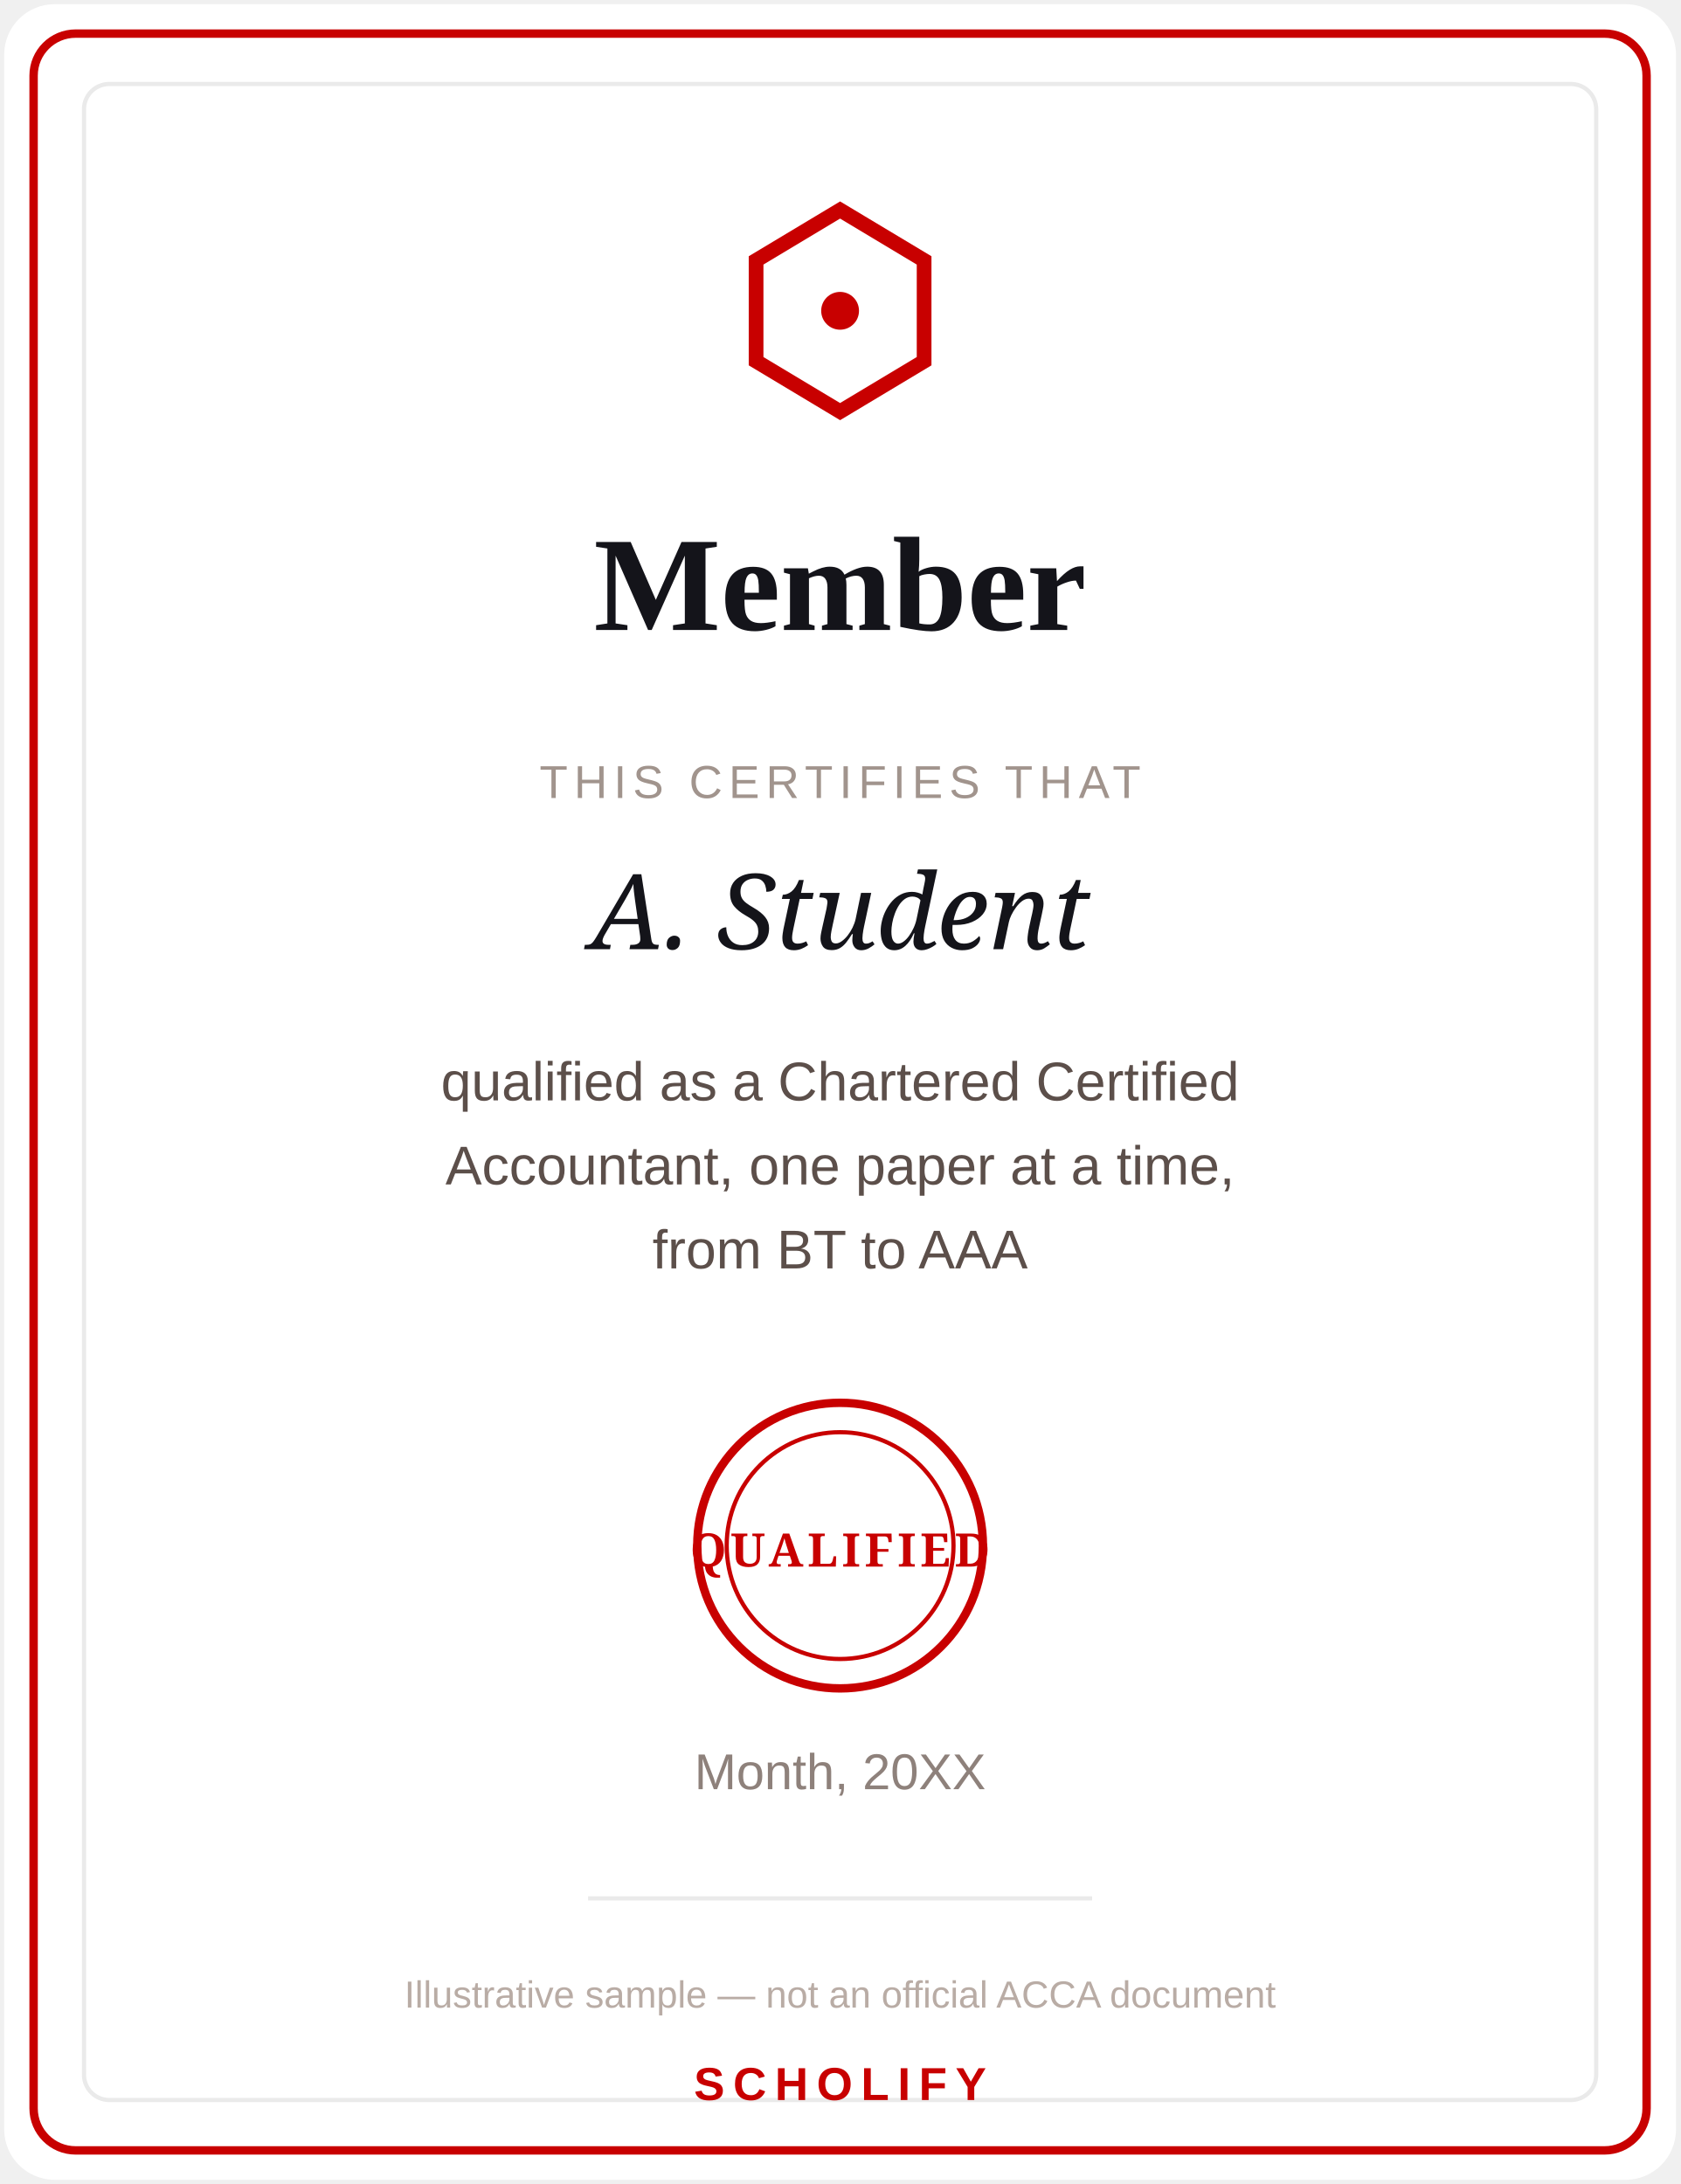
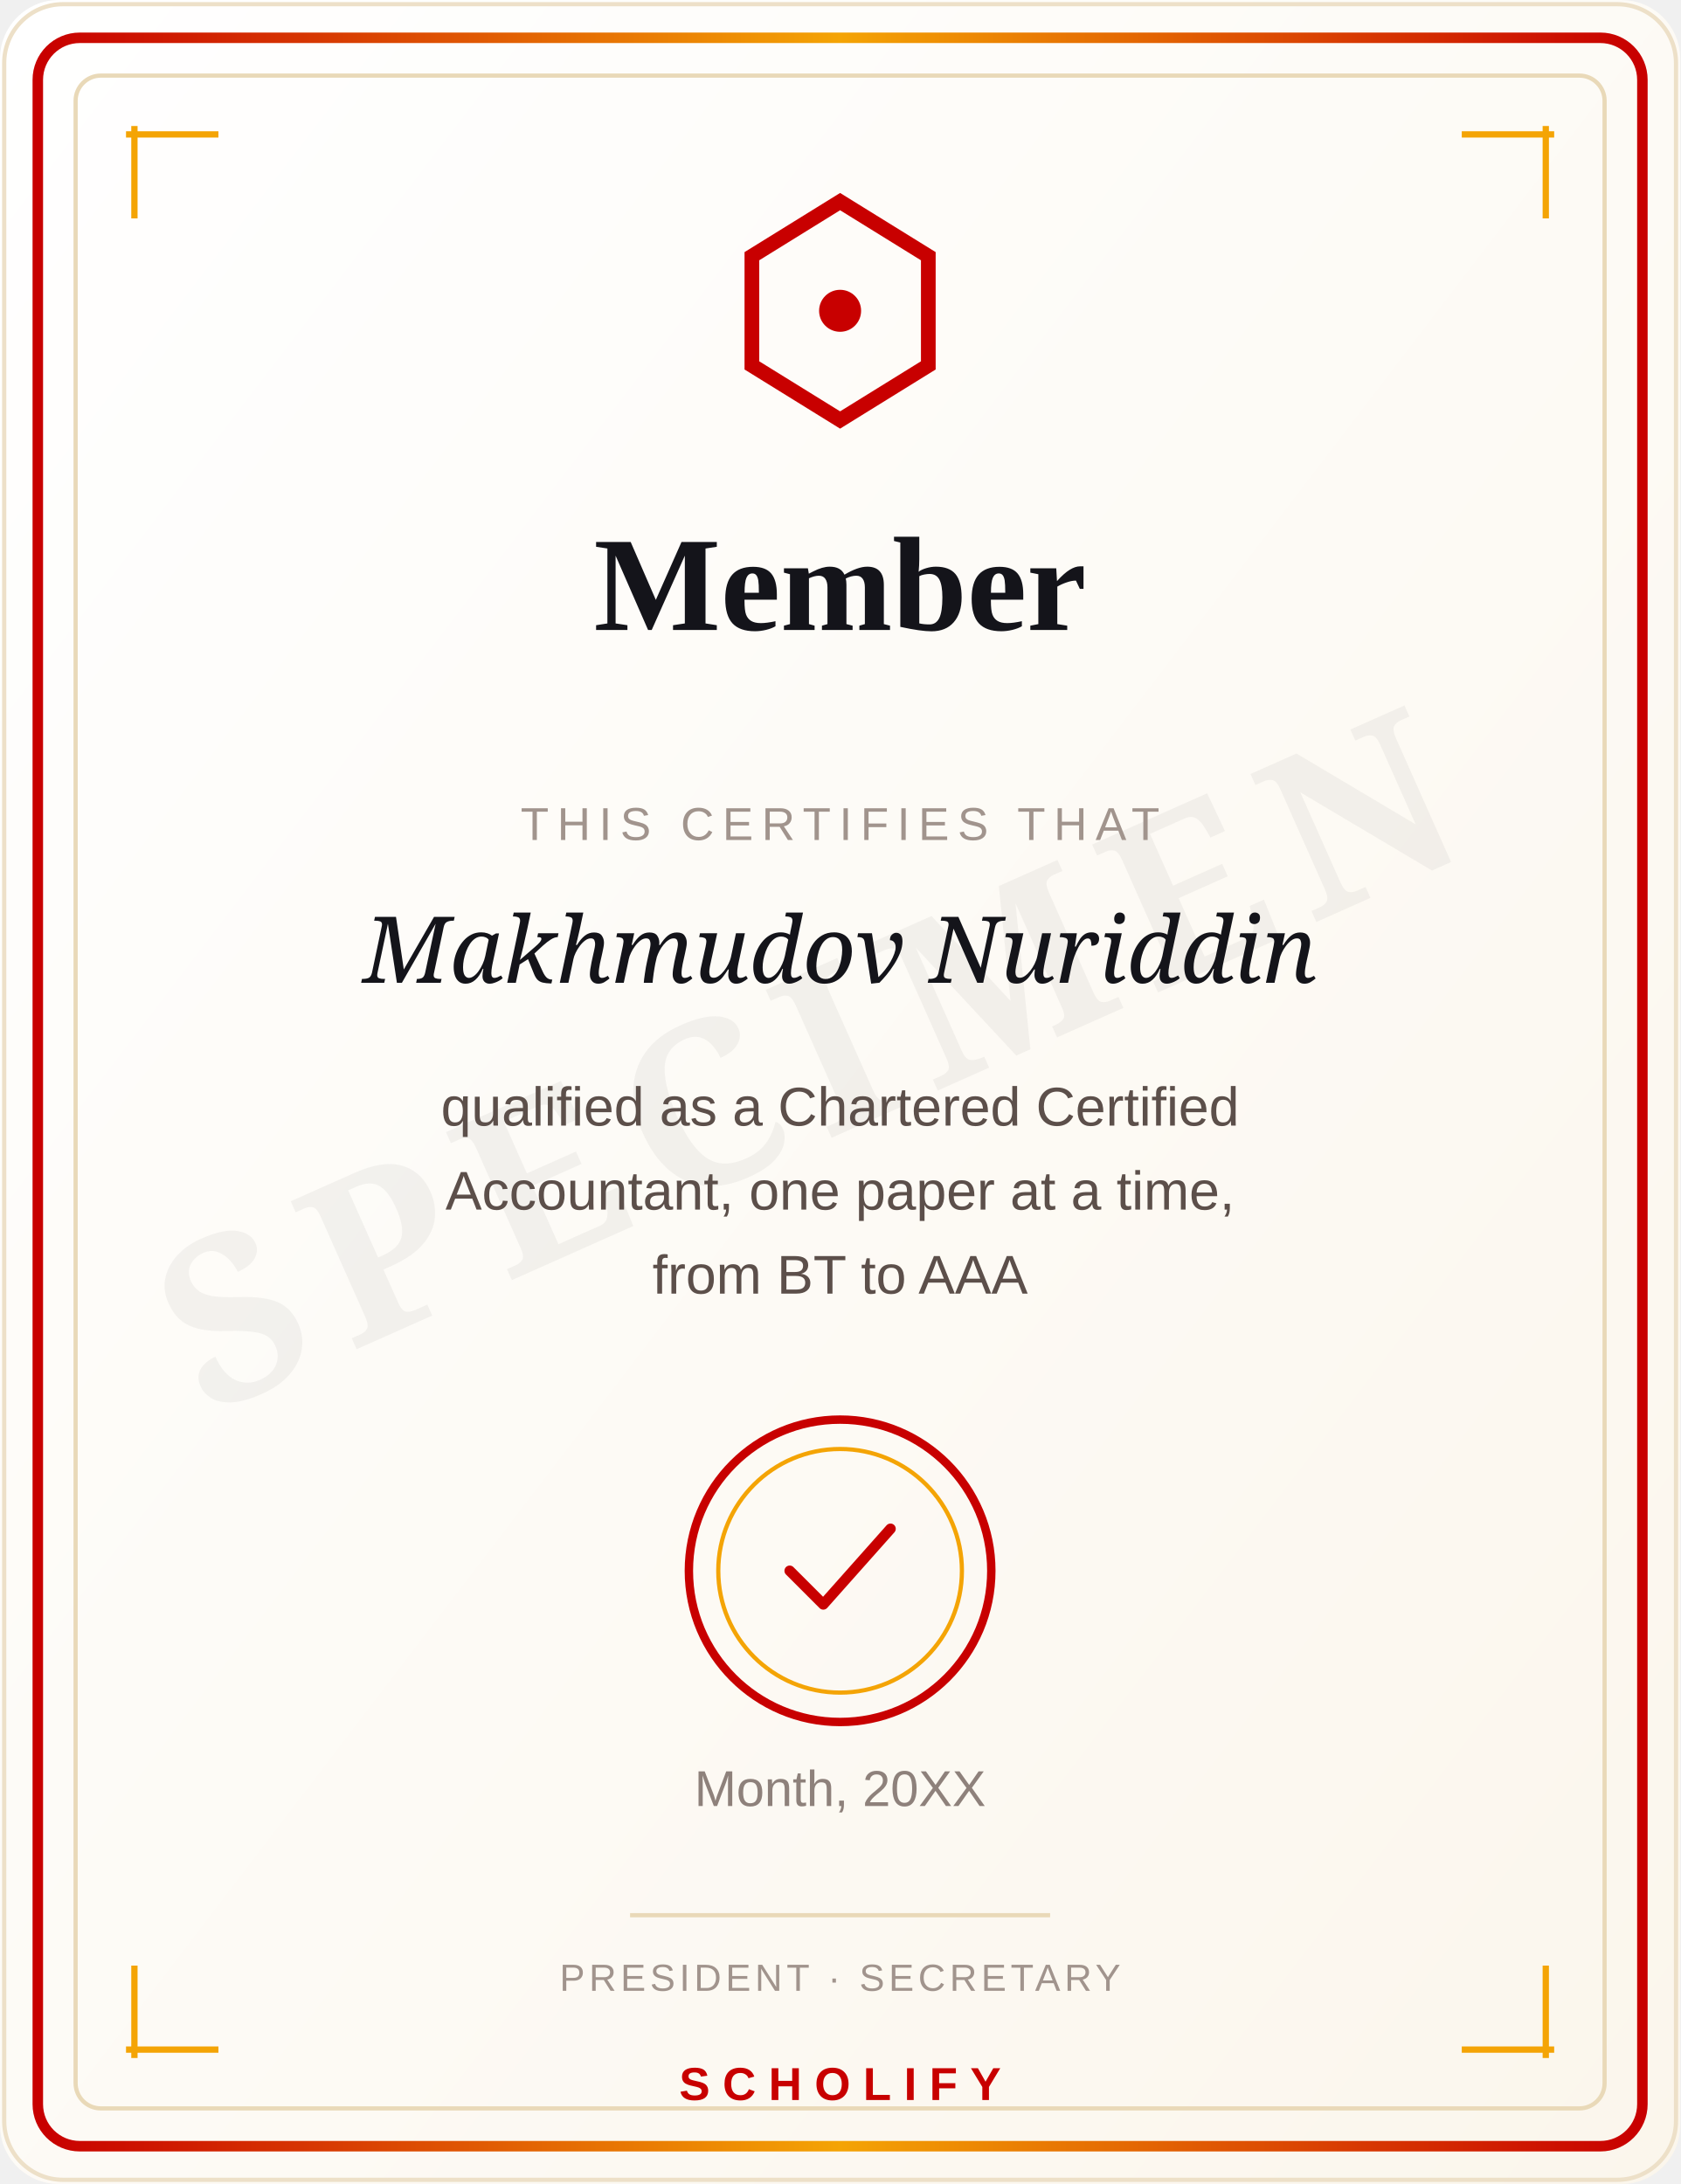
<svg xmlns="http://www.w3.org/2000/svg" viewBox="0 0 400 520" width="400" height="520">
-   <rect x="1" y="1" width="398" height="518" rx="12" fill="#FFFFFF" />
-   <rect x="8" y="8" width="384" height="504" rx="10" fill="none" stroke="#C80000" stroke-width="2" />
-   <rect x="20" y="20" width="360" height="480" rx="6" fill="none" stroke="#EAEAEA" stroke-width="1" />
-   <path d="M200,50 L220,62 L220,86 L200,98 L180,86 L180,62 Z" fill="none" stroke="#C80000" stroke-width="3.5" />
-   <circle cx="200" cy="74" r="4.5" fill="#C80000" />
+   <defs>
+     <linearGradient id="paper-m" x1="0" y1="0" x2="1" y2="1">
+       <stop offset="0" stop-color="#FFFFFF" />
+       <stop offset="1" stop-color="#FBF6EC" />
+     </linearGradient>
+     <linearGradient id="gold-m" x1="0" y1="0" x2="1" y2="0">
+       <stop offset="0" stop-color="#C80000" />
+       <stop offset="0.5" stop-color="#F4A405" />
+       <stop offset="1" stop-color="#C80000" />
+     </linearGradient>
+   </defs>
+   <rect x="0" y="0" width="400" height="520" rx="14" fill="url(#paper-m)" />
+   <rect x="1" y="1" width="398" height="518" rx="14" fill="none" stroke="#EDE0C8" stroke-width="1" />
+   <rect x="9" y="9" width="382" height="502" rx="10" fill="none" stroke="url(#gold-m)" stroke-width="2.5" />
+   <rect x="18" y="18" width="364" height="484" rx="6" fill="none" stroke="#E9D9B8" stroke-width="1" />
+   <g opacity="0.05" transform="translate(200,270) rotate(-24)">
+     <text x="0" y="0" text-anchor="middle" font-family="Georgia, serif" font-weight="700" font-size="54" letter-spacing="6" fill="#14141A">SPECIMEN</text>
+   </g>
+   <path d="M30,32 h22 M32,30 v22" stroke="#F4A405" stroke-width="1.5" />
+   <path d="M370,32 h-22 M368,30 v22" stroke="#F4A405" stroke-width="1.5" />
+   <path d="M30,488 h22 M32,490 v-22" stroke="#F4A405" stroke-width="1.5" />
+   <path d="M370,488 h-22 M368,490 v-22" stroke="#F4A405" stroke-width="1.5" />
+   <path d="M200,48 L221,61 L221,87 L200,100 L179,87 L179,61 Z" fill="none" stroke="#C80000" stroke-width="3.5" />
+   <circle cx="200" cy="74" r="5" fill="#C80000" />
  <text x="200" y="150" text-anchor="middle" font-family="Georgia, 'Times New Roman', serif" font-weight="700" font-size="32" fill="#14141A">Member</text>
-   <text x="200" y="190" text-anchor="middle" font-family="Arial, sans-serif" font-size="11" letter-spacing="1.5" fill="#A1948D">THIS CERTIFIES THAT</text>
-   <text x="200" y="226" text-anchor="middle" font-family="Georgia, serif" font-style="italic" font-size="25" fill="#14141A">A. Student</text>
-   <text x="200" y="262" text-anchor="middle" font-family="Arial, sans-serif" font-size="13" fill="#5C4F4A">qualified as a Chartered Certified</text>
-   <text x="200" y="282" text-anchor="middle" font-family="Arial, sans-serif" font-size="13" fill="#5C4F4A">Accountant, one paper at a time,</text>
-   <text x="200" y="302" text-anchor="middle" font-family="Arial, sans-serif" font-size="13" fill="#5C4F4A">from BT to AAA</text>
-   <circle cx="200" cy="368" r="34" fill="none" stroke="#C80000" stroke-width="2" />
-   <circle cx="200" cy="368" r="27" fill="none" stroke="#C80000" stroke-width="1" />
-   <text x="200" y="373" text-anchor="middle" font-family="Georgia, serif" font-weight="700" font-size="11" letter-spacing="1" fill="#C80000">QUALIFIED</text>
-   <text x="200" y="426" text-anchor="middle" font-family="Arial, sans-serif" font-size="12" fill="#8E817B">Month, 20XX</text>
-   <line x1="140" y1="452" x2="260" y2="452" stroke="#EAEAEA" stroke-width="1" />
-   <text x="200" y="478" text-anchor="middle" font-family="Arial, sans-serif" font-size="9" fill="#B9ACA5">Illustrative sample — not an official ACCA document</text>
-   <text x="200" y="500" text-anchor="middle" font-family="Arial, sans-serif" font-weight="700" font-size="11" letter-spacing="2" fill="#C80000">SCHOLIFY</text>
+   <path d="M145,168 h110" stroke="url(#gold-m)" stroke-width="1.5" />
+   <text x="200" y="200" text-anchor="middle" font-family="Arial, sans-serif" font-size="11" letter-spacing="2" fill="#A1948D">THIS CERTIFIES THAT</text>
+   <text x="200" y="234" text-anchor="middle" font-family="Georgia, serif" font-style="italic" font-size="22" fill="#14141A">Makhmudov Nuriddin</text>
+   <text x="200" y="268" text-anchor="middle" font-family="Arial, sans-serif" font-size="13" fill="#5C4F4A">qualified as a Chartered Certified</text>
+   <text x="200" y="288" text-anchor="middle" font-family="Arial, sans-serif" font-size="13" fill="#5C4F4A">Accountant, one paper at a time,</text>
+   <text x="200" y="308" text-anchor="middle" font-family="Arial, sans-serif" font-size="13" fill="#5C4F4A">from BT to AAA</text>
+   <circle cx="200" cy="374" r="36" fill="none" stroke="#C80000" stroke-width="2" />
+   <circle cx="200" cy="374" r="29" fill="none" stroke="#F4A405" stroke-width="1" />
+   <path d="M188,374 l8,8 l16,-18" fill="none" stroke="#C80000" stroke-width="2.5" stroke-linecap="round" stroke-linejoin="round" />
+   <text x="200" y="430" text-anchor="middle" font-family="Arial, sans-serif" font-size="12" fill="#8E817B">Month, 20XX</text>
+   <line x1="150" y1="456" x2="250" y2="456" stroke="#E9D9B8" stroke-width="1" />
+   <text x="200" y="474" text-anchor="middle" font-family="Arial, sans-serif" font-size="9" letter-spacing="1" fill="#A1948D">PRESIDENT · SECRETARY</text>
+   <text x="200" y="500" text-anchor="middle" font-family="Arial, sans-serif" font-weight="700" font-size="11" letter-spacing="3" fill="#C80000">SCHOLIFY</text>
</svg>
